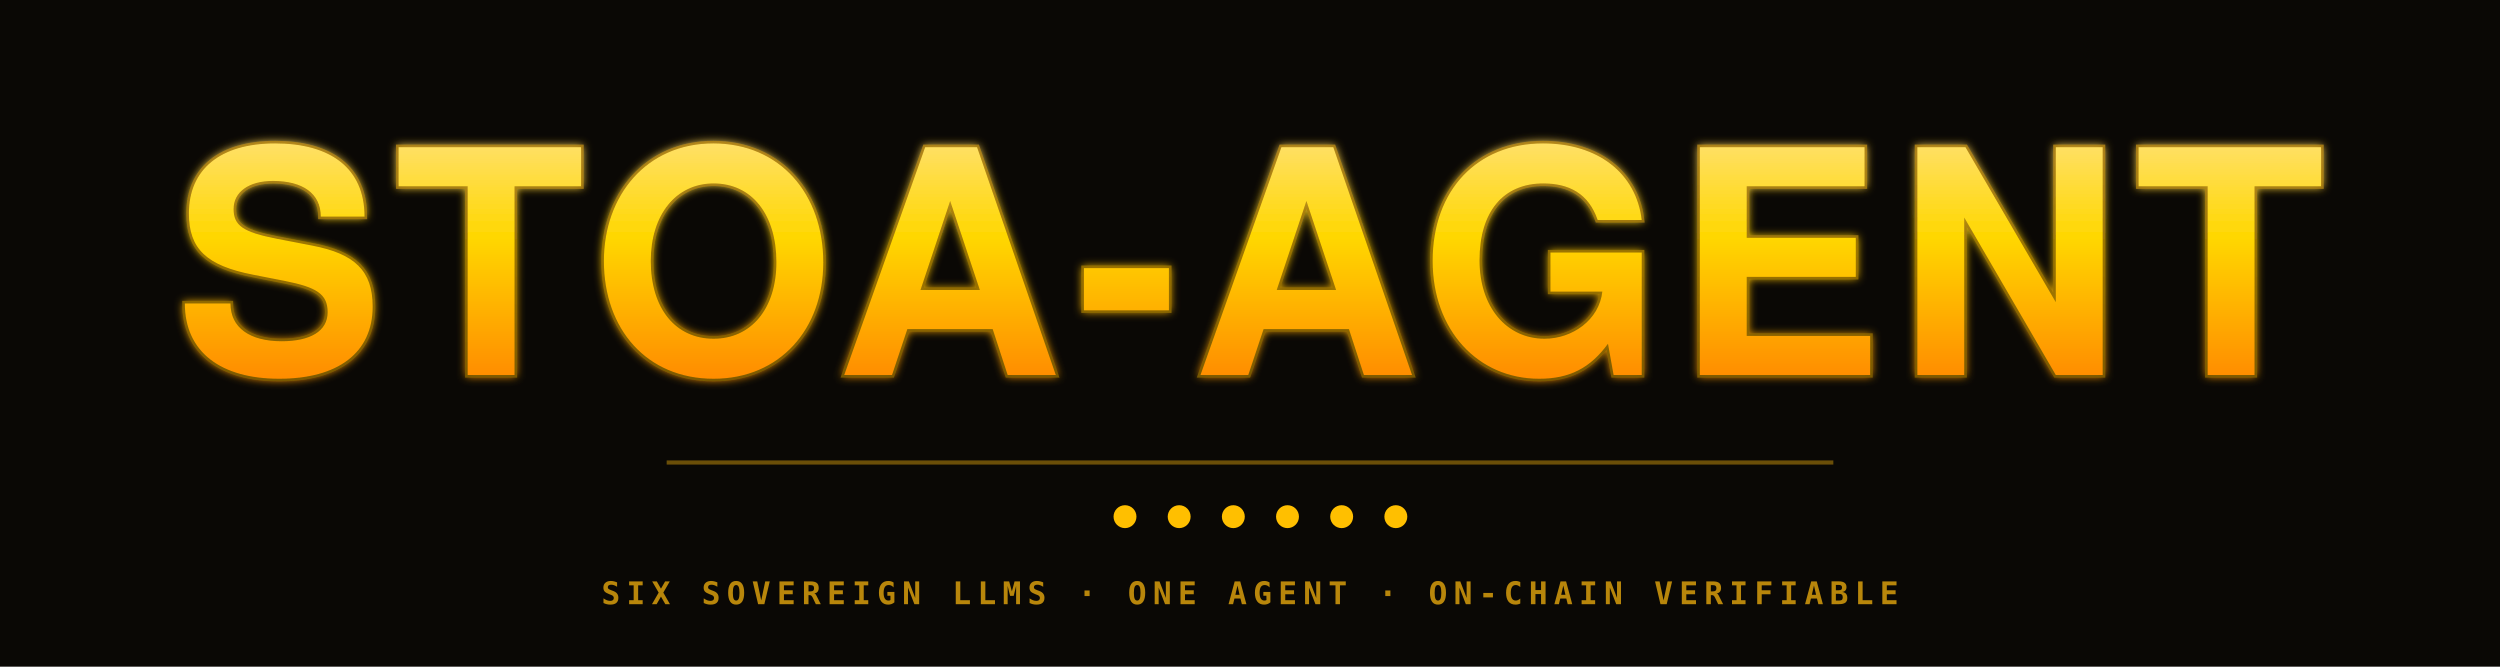
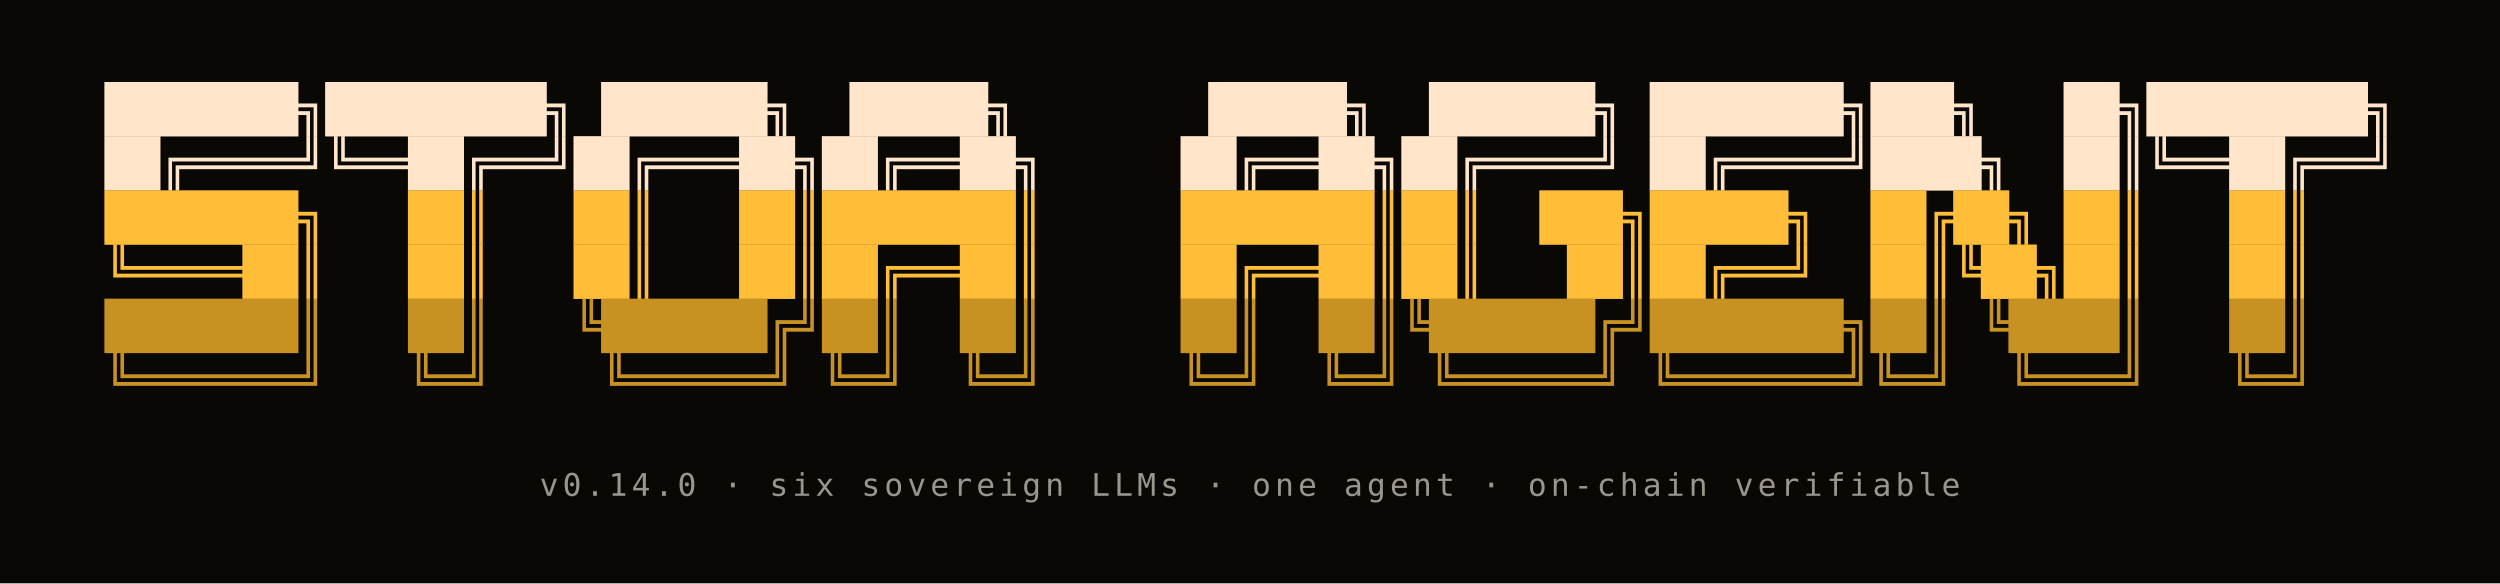
- <svg xmlns="http://www.w3.org/2000/svg" viewBox="0 0 1200 320" preserveAspectRatio="xMidYMid meet" role="img" aria-label="STOA Agent — six sovereign LLMs as your local agent">
-   <defs>
-     <linearGradient id="goldFill" x1="0" y1="0" x2="0" y2="1">
-       <stop offset="0%" stop-color="#FFE066" />
-       <stop offset="40%" stop-color="#FFD700" />
-       <stop offset="100%" stop-color="#FF8C00" />
-     </linearGradient>
-     <linearGradient id="goldStroke" x1="0" y1="0" x2="0" y2="1">
-       <stop offset="0%" stop-color="#B8860B" stop-opacity="0.8" />
-       <stop offset="100%" stop-color="#7A5C00" stop-opacity="0.9" />
-     </linearGradient>
-     <filter id="warmGlow" x="-10%" y="-10%" width="120%" height="120%">
-       <feGaussianBlur stdDeviation="2" result="blur" />
-       <feMerge>
-         <feMergeNode in="blur" />
-         <feMergeNode in="SourceGraphic" />
-       </feMerge>
-     </filter>
-   </defs>
-   <rect width="1200" height="320" fill="#0a0805" />
-   <g filter="url(#warmGlow)">
-     <text x="600" y="180" font-family="'Arial Black', 'Helvetica Neue', Impact, system-ui, sans-serif" font-size="150" font-weight="900" letter-spacing="6" text-anchor="middle" fill="url(#goldFill)" stroke="url(#goldStroke)" stroke-width="2.5" paint-order="stroke fill">STOA-AGENT</text>
+ <svg xmlns="http://www.w3.org/2000/svg" viewBox="0 0 1200 280" preserveAspectRatio="xMidYMid meet" role="img" aria-label="STOA Agent — six sovereign LLMs as your local agent">
+   <rect width="1200" height="280" fill="#0a0805" />
+   <g font-family="ui-monospace, 'Cascadia Mono', 'JetBrains Mono', 'SF Mono', 'Consolas', 'DejaVu Sans Mono', monospace" font-size="22" font-weight="700" text-anchor="middle" xml:space="preserve">
+     <text x="600" y="60" fill="#ffe6cb">███████╗████████╗ ██████╗  █████╗       █████╗  ██████╗ ███████╗███╗   ██╗████████╗</text>
+     <text x="600" y="86" fill="#ffe6cb">██╔════╝╚══██╔══╝██╔═══██╗██╔══██╗     ██╔══██╗██╔════╝ ██╔════╝████╗  ██║╚══██╔══╝</text>
+     <text x="600" y="112" fill="#FFBD38">███████╗   ██║   ██║   ██║███████║     ███████║██║  ███╗█████╗  ██╔██╗ ██║   ██║   </text>
+     <text x="600" y="138" fill="#FFBD38">╚════██║   ██║   ██║   ██║██╔══██║     ██╔══██║██║   ██║██╔══╝  ██║╚██╗██║   ██║   </text>
+     <text x="600" y="164" fill="#C89222">███████║   ██║   ╚██████╔╝██║  ██║     ██║  ██║╚██████╔╝███████╗██║ ╚████║   ██║   </text>
+     <text x="600" y="190" fill="#C89222">╚══════╝   ╚═╝    ╚═════╝ ╚═╝  ╚═╝     ╚═╝  ╚═╝ ╚═════╝ ╚══════╝╚═╝  ╚═══╝   ╚═╝   </text>
  </g>
-   <line x1="320" y1="222" x2="880" y2="222" stroke="#B8860B" stroke-width="2" opacity="0.55" />
-   <g fill="#FFBF00">
-     <circle cx="540" cy="248" r="5.5" />
-     <circle cx="566" cy="248" r="5.5" />
-     <circle cx="592" cy="248" r="5.5" />
-     <circle cx="618" cy="248" r="5.5" />
-     <circle cx="644" cy="248" r="5.5" />
-     <circle cx="670" cy="248" r="5.5" />
-   </g>
-   <text x="600" y="290" font-family="'JetBrains Mono', 'Cascadia Mono', 'Consolas', 'DejaVu Sans Mono', ui-monospace, monospace" font-size="15" font-weight="600" letter-spacing="3" text-anchor="middle" fill="#B8860B">SIX SOVEREIGN LLMS · ONE AGENT · ON-CHAIN VERIFIABLE</text>
+   <text x="600" y="238" font-family="ui-monospace, 'Cascadia Mono', 'JetBrains Mono', 'SF Mono', 'Consolas', monospace" font-size="15" font-weight="500" letter-spacing="2" text-anchor="middle" fill="#9a968e">v0.14.0  ·  six sovereign LLMs  ·  one agent  ·  on-chain verifiable</text>
</svg>
